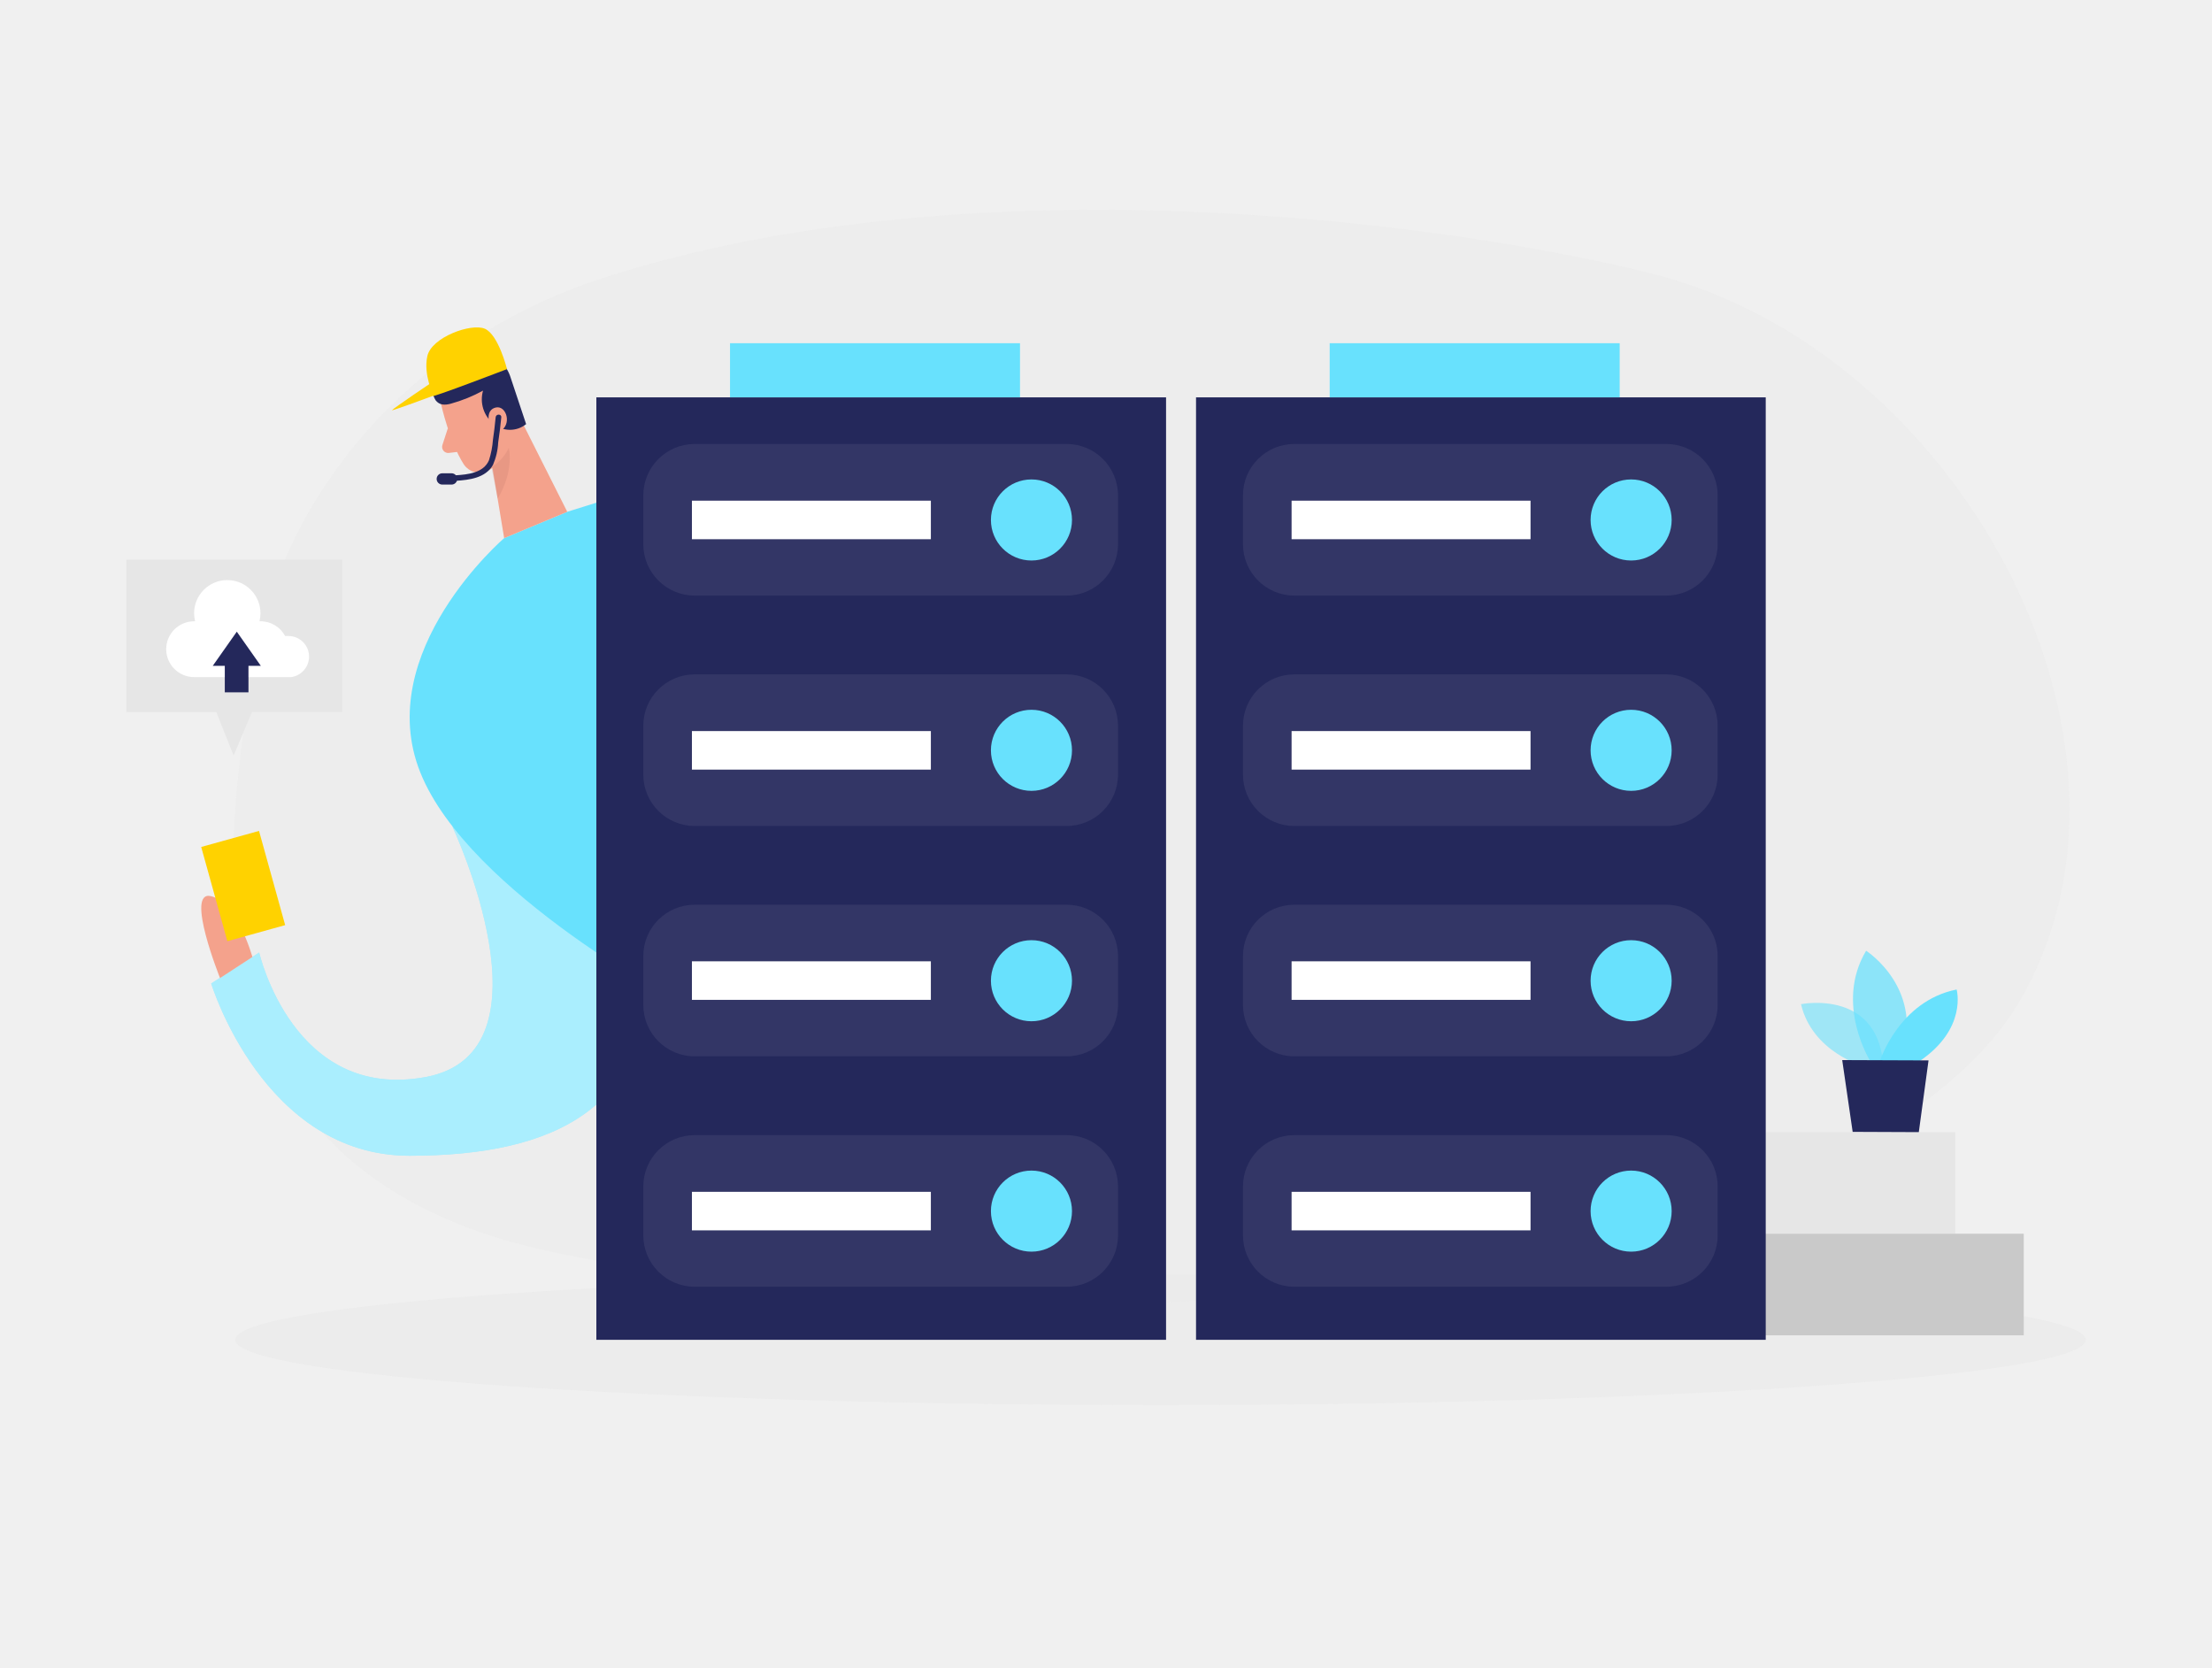
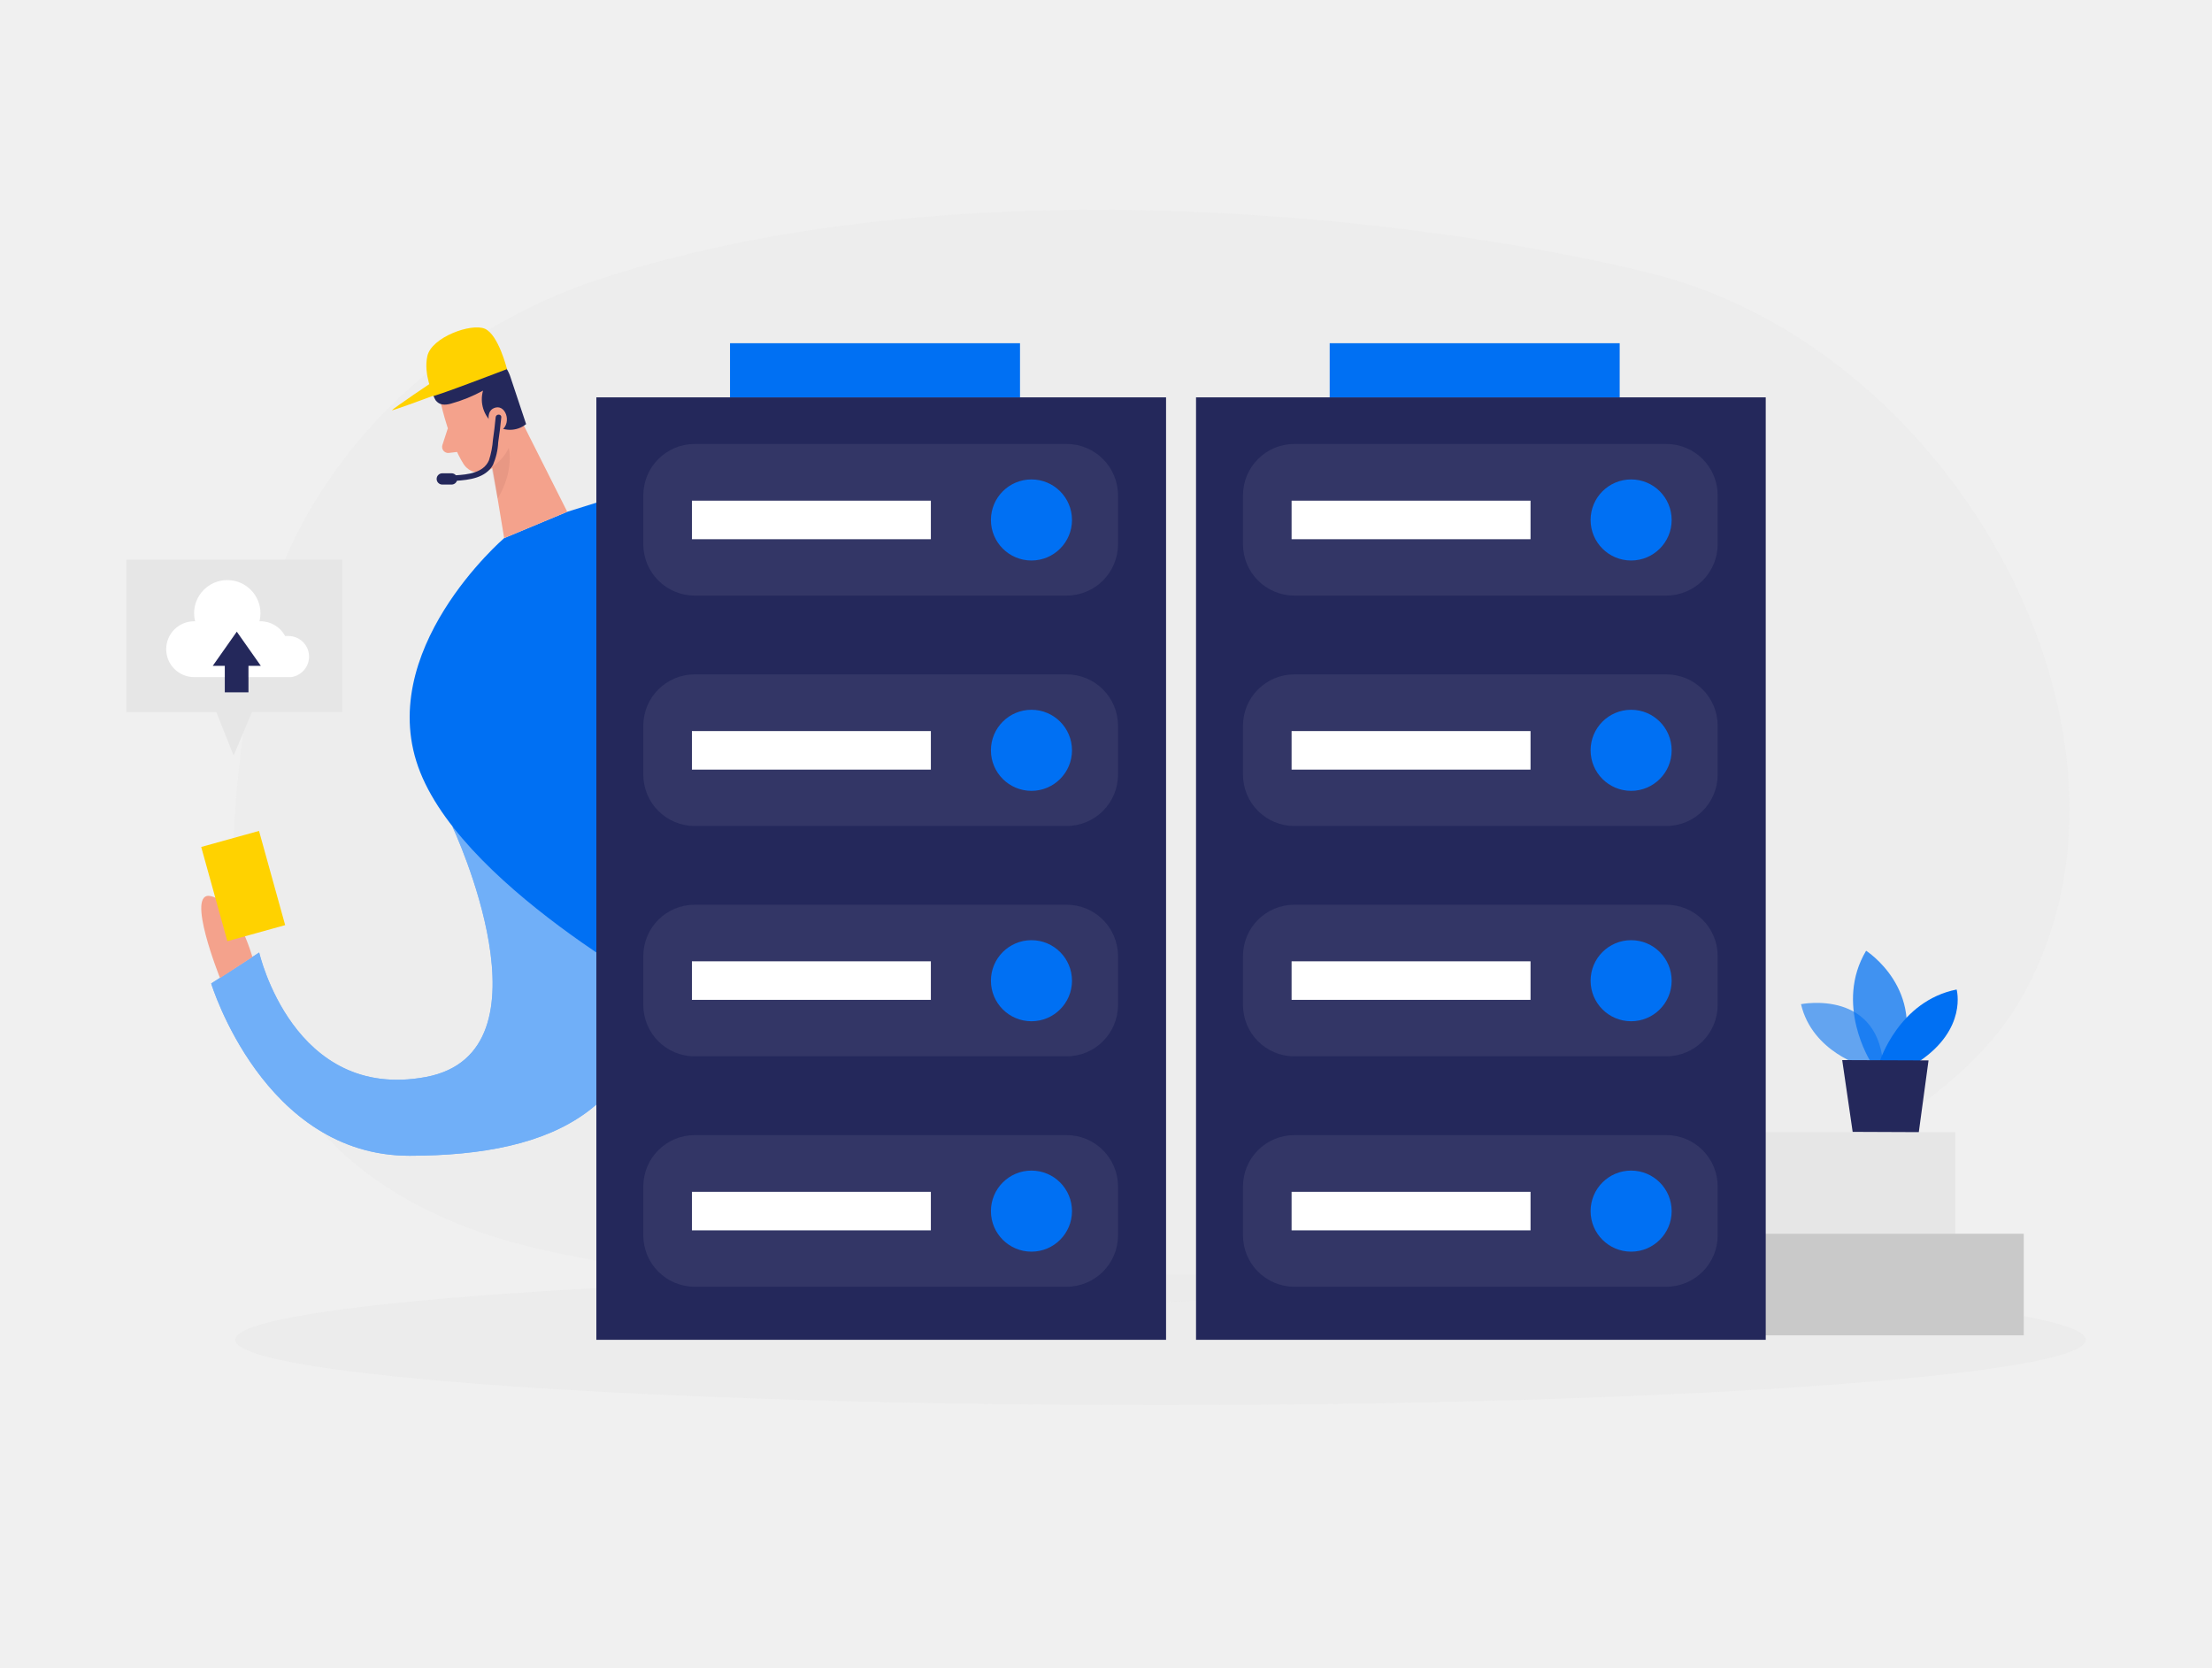
<svg xmlns="http://www.w3.org/2000/svg" id="Layer_1" data-name="Layer 1" viewBox="0 0 400 300" width="406" height="306" class="illustration styles_illustrationTablet__1DWOa">
  <ellipse cx="209.86" cy="241.52" rx="167.3" ry="11.79" fill="#e6e6e6" opacity="0.45" />
  <path d="M108.74,49.62c-33.51,10.91-58.37,38.56-63.27,72-4.14,28.19-15.39,89.3,54.32,104,111.92,23.54,238.51,1,265.54-45.54s-11-117.58-66.9-131.42C259,38.86,174.2,28.32,108.74,49.62Z" fill="#e6e6e6" opacity="0.3" />
-   <path d="M81.83,148.77S101,189.53,77,194s-30.13-22.51-30.13-22.51l-8.68,5.6s9.48,31.18,35.89,31.15,44.28-8.61,43.77-36.75S81.83,148.77,81.83,148.77Z" fill="#68e1fd" />
+   <path d="M81.83,148.77S101,189.53,77,194s-30.13-22.51-30.13-22.51l-8.68,5.6s9.48,31.18,35.89,31.15,44.28-8.61,43.77-36.75S81.83,148.77,81.83,148.77Z" fill="#0070f3" />
  <path d="M81.83,148.77S101,189.53,77,194s-30.13-22.51-30.13-22.51l-8.68,5.6s9.48,31.18,35.89,31.15,44.28-8.61,43.77-36.75S81.83,148.77,81.83,148.77Z" fill="#fff" opacity="0.44" />
-   <path d="M110.19,89.42l-7.61,2.38L91.17,96.56S67.27,117.09,76,138.92s47.87,42.29,47.87,42.29L139.32,161Z" fill="#68e1fd" />
+   <path d="M110.19,89.42l-7.61,2.38L91.17,96.56S67.27,117.09,76,138.92s47.87,42.29,47.87,42.29L139.32,161Z" fill="#0070f3" />
  <polygon points="37.71 124.51 42.25 135.88 47.04 124.51 37.71 124.51" fill="#e6e6e6" />
  <path d="M79.8,72.51s1.5,6.65,4,10.61a3.42,3.42,0,0,0,4.73,1.09c2-1.27,4.29-3.56,3.91-7.23l.14-6.3A6.12,6.12,0,0,0,88,65.27C83.48,63.8,78.68,68.5,79.8,72.51Z" fill="#f4a28c" />
  <polygon points="92.52 71.83 102.58 91.8 91.17 96.56 88.44 80.11 92.52 71.83" fill="#f4a28c" />
  <path d="M81.5,72.26a27,27,0,0,0,5.85-2.37,5.69,5.69,0,0,0,1.89,6,4.64,4.64,0,0,0,5.9.06l-2.77-8.32c-1.45-4.85-7-6-11.12-3.7a5.81,5.81,0,0,0-3,3.81,7,7,0,0,0-.07,1.88,4,4,0,0,0,.58,2C79.47,72.56,80.47,72.53,81.5,72.26Z" fill="#24285b" />
  <path d="M88.48,75.87s-.74-2.52,1.2-2.93,3,3.23.6,4.38Z" fill="#f4a28c" />
  <path d="M81,76.65l-1,3.08a1.1,1.1,0,0,0,1.17,1.43l2.64-.32Z" fill="#f4a28c" />
  <path d="M88.88,83.74A8.19,8.19,0,0,0,92,80.25s1.07,4-2,9.17Z" fill="#ce8172" opacity="0.31" />
  <path d="M45.64,172.3s-2.71-9.85-7.48-11,1.63,14.81,1.63,14.81Z" fill="#f4a28c" />
  <rect x="38.56" y="150.63" width="10.85" height="17.68" transform="translate(-41.05 17.57) rotate(-15.51)" fill="#ffd200" />
  <rect x="22.84" y="100.46" width="39.06" height="27.57" fill="#e6e6e6" />
  <path d="M91.68,66S78,71.25,78.2,70.87s-1.68-3.83-.92-7.23,7.92-6,10.39-4.94S91.68,66,91.68,66Z" fill="#ffd200" />
  <path d="M78.2,70.87s-7.39,2.75-7.32,2.56,7.79-5.49,8-5.49S78.2,70.87,78.2,70.87Z" fill="#ffd200" />
  <path d="M89.63,74.71c-.13,1.36-.29,2.72-.49,4.07a15.93,15.93,0,0,1-.72,3.71c-1,2.31-3.88,2.57-6,2.71-.64,0-.64,1,0,1,2.44-.16,5.38-.5,6.72-2.87a11.59,11.59,0,0,0,.95-4.08c.23-1.51.41-3,.56-4.54C90.69,74.07,89.69,74.07,89.63,74.71Z" fill="#24285b" />
  <rect x="78.96" y="84.84" width="3.72" height="2.04" rx="1.02" fill="#24285b" />
  <rect x="286.01" y="203.97" width="67.55" height="18.37" fill="#e6e6e6" />
  <rect x="284.63" y="222.34" width="81.33" height="18.37" fill="#c9c9c9" />
  <rect x="216.28" y="71.11" width="103.02" height="170.41" fill="#24285b" />
  <rect x="224.77" y="79.54" width="85.84" height="27.41" rx="9.29" fill="#fff" opacity="0.07" />
-   <rect x="240.45" y="61.32" width="52.44" height="9.79" fill="#68e1fd" />
-   <circle cx="294.96" cy="93.28" r="7.33" fill="#68e1fd" />
+   <rect x="240.45" y="61.32" width="52.44" height="9.79" fill="#0070f3" />
+   <circle cx="294.96" cy="93.28" r="7.33" fill="#0070f3" />
  <rect x="233.56" y="89.79" width="43.21" height="6.97" fill="#fff" />
  <rect x="224.77" y="121.2" width="85.84" height="27.41" rx="9.29" fill="#fff" opacity="0.07" />
-   <circle cx="294.96" cy="134.93" r="7.33" fill="#68e1fd" />
+   <circle cx="294.96" cy="134.93" r="7.33" fill="#0070f3" />
  <rect x="233.56" y="131.45" width="43.21" height="6.97" fill="#fff" />
  <rect x="233.56" y="214.76" width="43.21" height="6.97" fill="#fff" />
  <rect x="233.56" y="173.08" width="43.21" height="6.97" fill="#fff" />
  <rect x="224.77" y="162.85" width="85.84" height="27.41" rx="9.29" fill="#fff" opacity="0.07" />
-   <circle cx="294.96" cy="176.59" r="7.33" fill="#68e1fd" />
+   <circle cx="294.96" cy="176.59" r="7.33" fill="#0070f3" />
  <rect x="224.77" y="204.51" width="85.84" height="27.41" rx="9.29" fill="#fff" opacity="0.07" />
-   <circle cx="294.96" cy="218.25" r="7.33" fill="#68e1fd" />
+   <circle cx="294.96" cy="218.25" r="7.33" fill="#0070f3" />
  <rect x="107.84" y="71.11" width="103.02" height="170.41" fill="#24285b" />
  <rect x="116.33" y="79.54" width="85.84" height="27.41" rx="9.29" fill="#fff" opacity="0.07" />
-   <rect x="132.01" y="61.32" width="52.44" height="9.79" fill="#68e1fd" />
-   <circle cx="186.52" cy="93.28" r="7.33" fill="#68e1fd" />
+   <rect x="132.01" y="61.32" width="52.44" height="9.79" fill="#0070f3" />
+   <circle cx="186.52" cy="93.28" r="7.33" fill="#0070f3" />
  <rect x="125.12" y="89.79" width="43.21" height="6.97" fill="#fff" />
  <rect x="116.33" y="121.2" width="85.84" height="27.41" rx="9.29" fill="#fff" opacity="0.07" />
-   <circle cx="186.52" cy="134.93" r="7.33" fill="#68e1fd" />
+   <circle cx="186.52" cy="134.93" r="7.33" fill="#0070f3" />
  <rect x="125.12" y="131.45" width="43.21" height="6.97" fill="#fff" />
  <rect x="125.12" y="214.76" width="43.21" height="6.97" fill="#fff" />
  <rect x="125.12" y="173.08" width="43.21" height="6.97" fill="#fff" />
  <rect x="116.33" y="162.85" width="85.84" height="27.41" rx="9.29" fill="#fff" opacity="0.07" />
-   <circle cx="186.52" cy="176.59" r="7.33" fill="#68e1fd" />
+   <circle cx="186.52" cy="176.59" r="7.33" fill="#0070f3" />
  <rect x="116.33" y="204.51" width="85.84" height="27.41" rx="9.29" fill="#fff" opacity="0.07" />
-   <circle cx="186.52" cy="218.25" r="7.33" fill="#68e1fd" />
-   <path d="M337.08,192.1s-9.36-2.55-11.4-11.27c0,0,14.51-2.93,14.92,12Z" fill="#68e1fd" opacity="0.58" />
-   <path d="M338.23,191.17s-6.54-10.34-.78-20c0,0,11,7,6.13,20Z" fill="#68e1fd" opacity="0.73" />
-   <path d="M339.92,191.18s3.45-10.92,13.9-13c0,0,2,7.09-6.77,13Z" fill="#68e1fd" />
+   <circle cx="186.52" cy="218.25" r="7.33" fill="#0070f3" />
+   <path d="M337.08,192.1s-9.36-2.55-11.4-11.27c0,0,14.51-2.93,14.92,12Z" fill="#0070f3" opacity="0.58" />
+   <path d="M338.23,191.17s-6.54-10.34-.78-20c0,0,11,7,6.13,20Z" fill="#0070f3" opacity="0.73" />
+   <path d="M339.92,191.18s3.45-10.92,13.9-13c0,0,2,7.09-6.77,13Z" fill="#0070f3" />
  <polygon points="333.13 190.94 335.02 203.92 346.98 203.97 348.74 191 333.13 190.94" fill="#24285b" />
  <path d="M55.89,118a3.73,3.73,0,0,0-3.74-3.74,3.83,3.83,0,0,0-.6,0,5,5,0,0,0-4.45-2.66h-.18a5.82,5.82,0,0,0,.18-1.45,6,6,0,1,0-12,0,6.33,6.33,0,0,0,.18,1.45h-.18a5,5,0,1,0,0,10.09H52.64v0A3.75,3.75,0,0,0,55.89,118Z" fill="#fff" />
  <polygon points="47.17 119.66 42.82 113.48 38.47 119.66 40.65 119.66 40.65 124.45 44.93 124.45 44.93 119.66 47.17 119.66" fill="#24285b" />
</svg>
